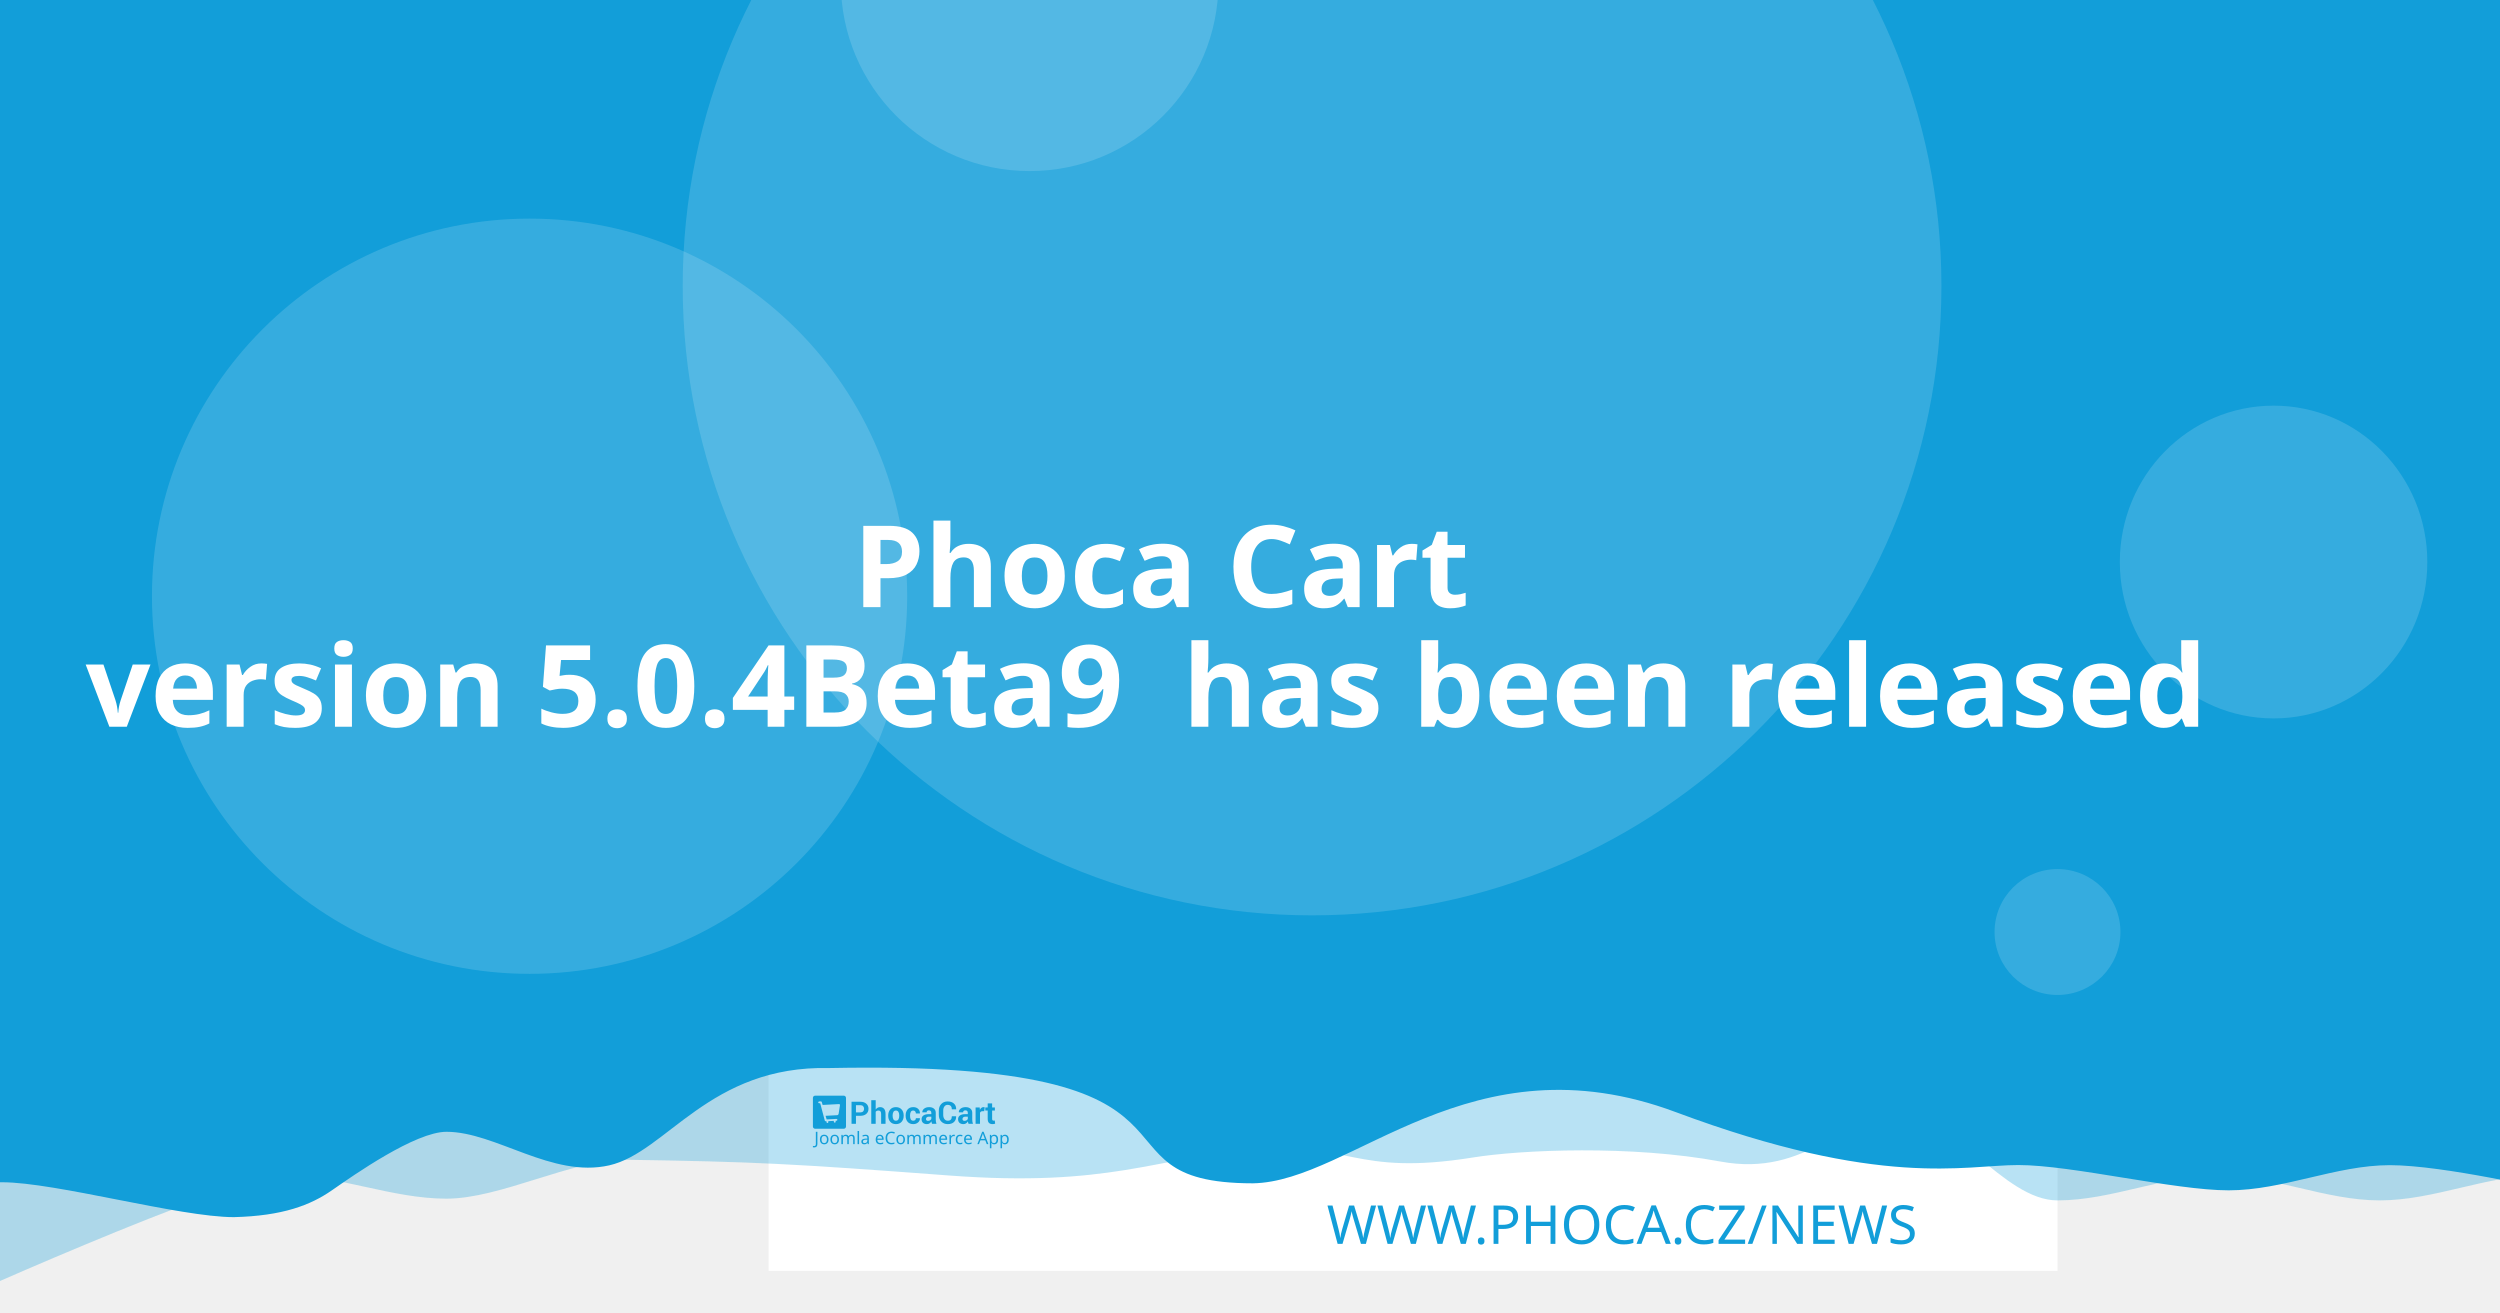
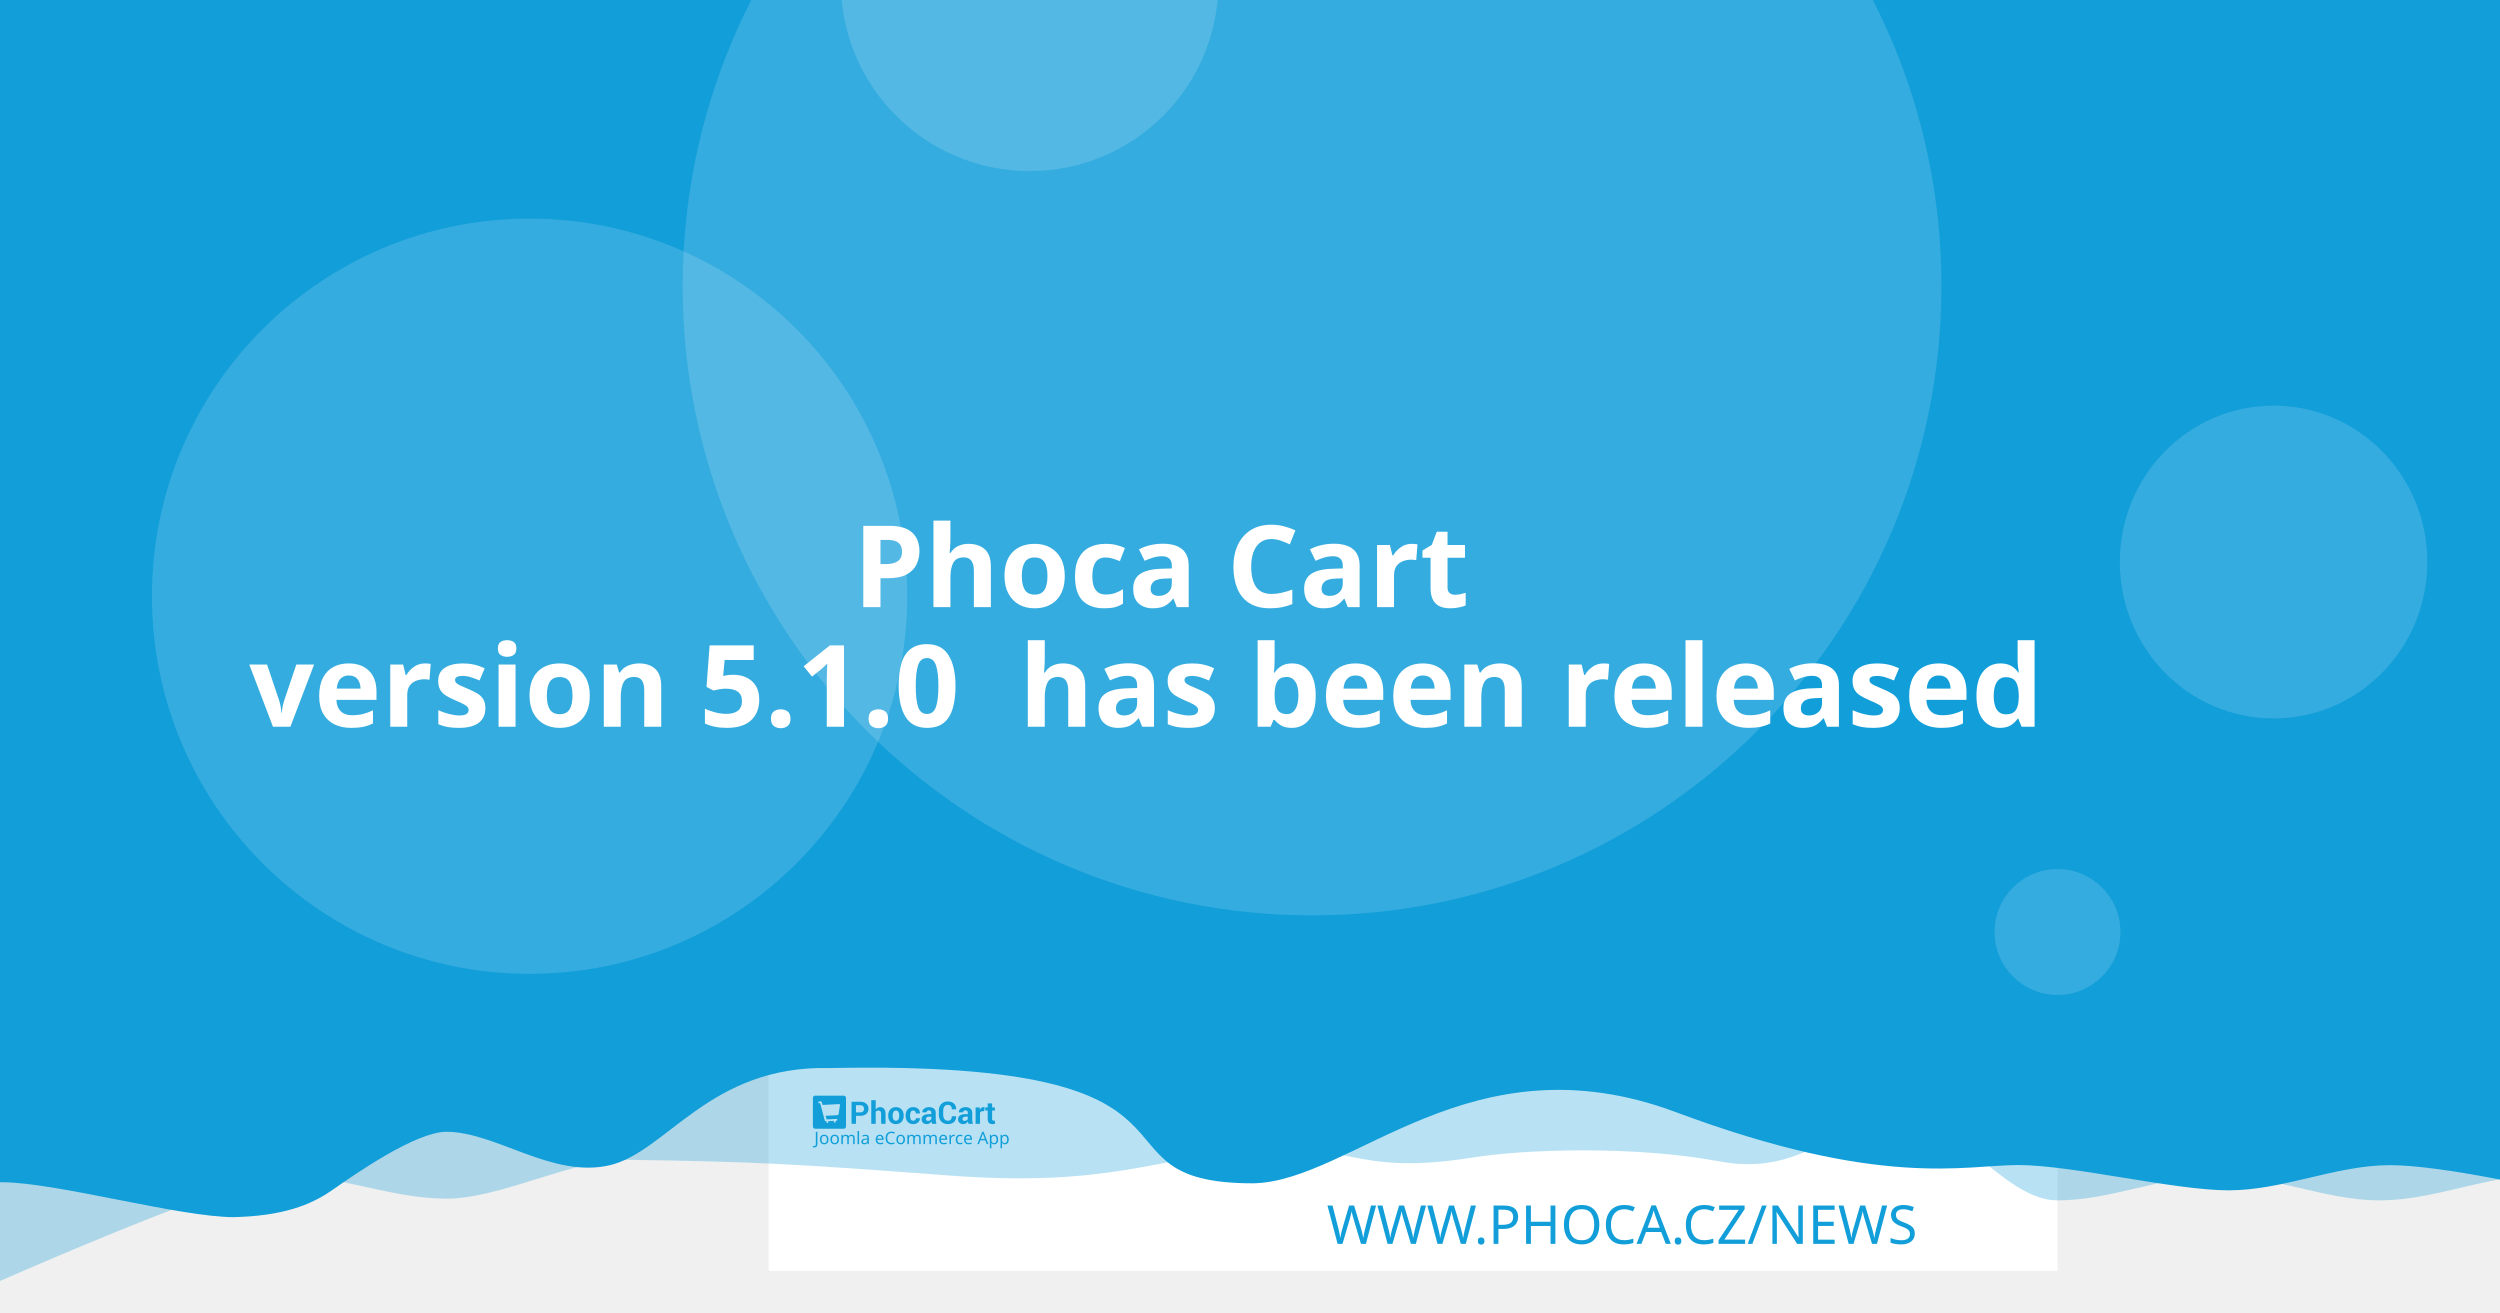
<svg xmlns="http://www.w3.org/2000/svg" width="1200" height="630" viewBox="0 0 1200 630" version="1.1" id="svg5">
  <defs id="defs2" />
  <g id="layer1">
    <path d="m 20.256,108.517 a 7.714,7.714 0 0 0 -7.714,7.714 v 97.981 a 7.714,7.714 0 0 0 7.714,7.714 h 97.976 a 7.714,7.714 0 0 0 7.714,-7.714 v -97.981 a 7.714,7.714 0 0 0 -7.714,-7.714 z m 19.435,19.56 c 0.714,-0.04 1.37,0.151 1.984,0.583 0.613,0.434 1.018,0.978 1.215,1.637 l 2.918,10.039 56.209,-2.948 c 1.002,-0.052 1.838,0.296 2.506,1.04 0.665,0.732 0.929,1.612 0.768,2.626 l -4.71,30.132 c -0.167,0.89 -0.688,1.809 -1.557,2.747 -0.869,0.95 -2.001,1.463 -3.38,1.537 l -39.707,2.079 3.671,12.389 33.562,-1.758 c 0.878,-0.049 1.633,0.215 2.28,0.783 0.632,0.583 0.971,1.312 1.019,2.19 0.046,0.878 -0.215,1.633 -0.783,2.28 -0.583,0.635 -1.312,0.974 -2.19,1.019 l -3.139,0.166 0.166,3.134 c 0.046,0.881 -0.215,1.638 -0.798,2.27 -0.571,0.647 -1.294,0.99 -2.174,1.034 -0.878,0.046 -1.635,-0.215 -2.27,-0.798 -0.647,-0.571 -0.984,-1.297 -1.03,-2.174 l -0.166,-3.134 -18.817,0.979 0.161,3.139 c 0.046,0.881 -0.212,1.638 -0.783,2.27 -0.583,0.647 -1.312,0.988 -2.19,1.034 -0.878,0.049 -1.633,-0.215 -2.28,-0.798 -0.635,-0.571 -0.974,-1.297 -1.019,-2.174 l -0.166,-3.139 -1.943,0.101 c -0.753,0.039 -1.441,-0.135 -2.079,-0.517 -0.623,-0.383 -1.068,-0.764 -1.341,-1.125 l -0.347,-0.613 -15.769,-59.624 -3.39,0.176 c -0.841,0.046 -1.586,-0.219 -2.245,-0.798 -0.659,-0.571 -1.009,-1.292 -1.055,-2.169 -0.046,-0.881 0.225,-1.635 0.824,-2.27 0.595,-0.647 1.308,-0.989 2.149,-1.034 z" style="fill:#ffffff;stroke-width:1.208;paint-order:stroke fill markers" id="path400" />
    <rect style="opacity:1;fill:#ffffff;stroke-width:6.042;stroke-linejoin:round;paint-order:stroke fill markers" id="rect723" width="618.676" height="618.676" x="368.924" y="-8.647" />
    <path id="rect4460" style="opacity:0.3;fill:#129ed9;fill-opacity:1;stroke-width:6.042;stroke-linejoin:round;paint-order:stroke fill markers" d="M 59.586,-3.814 H 1296.938 v 580.009 c 0,0 -51.556,-12.084 -77.334,-12.084 -25.778,0 -51.244,12.084 -77.335,12.084 -26.091,0 -51.556,-12.084 -77.334,-12.084 -25.778,0 -51.244,12.084 -77.335,12.084 -26.091,0 -50.615,-41.931 -76.393,-41.931 -25.778,0 -43.072,31.169 -85.504,23.256 -42.433,-7.913 -95.293,-5.729 -119.04,-1.869 -57.142,9.103 -59.508,-8.125 -105.573,-4.001 -46.065,4.124 -68.78,18.359 -145.373,12.602 -76.593,-5.757 -93.029,-6.595 -155.544,-7.578 -25.778,0 -59.826,18.693 -85.917,18.693 -26.091,0 -51.556,-11.254 -77.334,-11.254 -25.778,0 -172.338,66.428 -172.338,66.428 z" />
    <path id="rect4460-5" style="fill:#129ed9;fill-opacity:1;stroke-width:6.042;stroke-linejoin:round;paint-order:stroke fill markers" d="M -12.915,-8.647 H 1224.437 v 580.009 c 0,0 -51.556,-12.084 -77.334,-12.084 -25.778,0 -51.243,12.084 -77.334,12.084 -26.091,0 -75.228,-12.142 -101.006,-12.142 -25.778,0 -65.794,11.416 -164.408,-25.412 -98.613,-36.828 -155.373,33.433 -202.968,34.185 -85.545,-0.05 -3.558,-59.324 -203.248,-55.331 -57.687,-1.357 -78.127,40.433 -105.693,46.704 -27.566,6.271 -54.486,-16.105 -78.151,-16.105 -14.933,0 -44.462,20.77 -54.88,28.017 -10.418,7.247 -23.732,12.357 -47.124,12.95 -26.091,0 -85.565,-16.747 -111.343,-16.747 -25.778,0 -13.863,3.88 -13.863,3.88 z" />
    <circle style="opacity:0.15;fill:#ffffff;fill-opacity:1;stroke-width:6.042;stroke-linejoin:round;paint-order:stroke fill markers" id="path8376" cx="629.794" cy="137.279" r="302.088" />
    <text xml:space="preserve" style="font-style:normal;font-weight:normal;font-size:25.778px;line-height:1.25;font-family:sans-serif;fill:#129ed9;fill-opacity:1;stroke:none;stroke-width:1.208" x="953.817" y="597.071" id="text2910-3-7">
      <tspan id="tspan2908-6-5" x="953.817" y="597.071" style="font-style:normal;font-variant:normal;font-weight:300;font-stretch:normal;font-size:25.778px;font-family:Montserrat;-inkscape-font-specification:'Montserrat Light';text-align:end;text-anchor:end;fill:#129ed9;fill-opacity:1;stroke-width:1.208">WWW.PHOCA.CZ/NEWS</tspan>
    </text>
    <text xml:space="preserve" style="font-style:normal;font-variant:normal;font-weight:600;font-stretch:normal;font-size:54.666px;line-height:1.05;font-family:Rubik;-inkscape-font-specification:'Rubik Semi-Bold';fill:#ffffff;fill-opacity:1;stroke:none;stroke-width:1.577" x="600" y="234.034" id="text11252">
      <tspan x="600" y="234.034" id="tspan403" style="text-align:center;text-anchor:middle;stroke-width:1.577" />
      <tspan x="600" y="291.433" style="font-size:54.666px;text-align:center;text-anchor:middle;stroke-width:1.577" id="tspan444"> Phoca Cart</tspan>
-       <tspan x="600" y="348.833" id="tspan2906" style="font-size:54.666px;text-align:center;text-anchor:middle;stroke-width:1.577">version 5.0.4Beta9
+       <tspan x="600" y="348.833" id="tspan2906" style="font-size:54.666px;text-align:center;text-anchor:middle;stroke-width:1.577">version 5.1.0
 has been released</tspan>
      <tspan x="600" y="406.232" id="tspan1994" style="font-size:54.666px;stroke-width:1.577" />
    </text>
    <circle style="opacity:0.15;fill:#ffffff;fill-opacity:1;stroke-width:6.042;stroke-linejoin:round;paint-order:stroke fill markers" id="path8376-9" cx="254.196" cy="286.191" r="181.253" />
    <circle style="opacity:0.15;fill:#ffffff;fill-opacity:1;stroke-width:6.042;stroke-linejoin:round;paint-order:stroke fill markers" id="path8376-6" cx="494.235" cy="-8.506" r="90.626" />
    <ellipse style="opacity:0.15;fill:#ffffff;fill-opacity:1;stroke-width:7.442;stroke-linejoin:round;paint-order:stroke fill markers" id="path8376-6-2" cx="1091.315" cy="269.776" rx="73.793" ry="75.059" />
    <g id="g8950" transform="matrix(0.360172,0,0,0.360172,498.6223,396.4642)" style="fill:#129ed9;fill-opacity:1;stroke-width:3.355">
      <g id="g895" transform="translate(-301.0409,359.4151)" style="fill:#129ed9;fill-opacity:1;stroke-width:3.355">
        <g transform="matrix(1.3333,0,0,-1.3333,-75.59,850.15)" fill="#ffffff" image-rendering="optimizeQuality" id="g280" style="clip-rule:evenodd;fill:#129ed9;fill-opacity:1;stroke-width:8.934;shape-rendering:geometricPrecision">
          <path d="m 99.728,617.49 v -7.994 h -4.423 v 22.031 h 8.784 c 2.532,0 4.527,-0.646 5.979,-1.937 1.452,-1.291 2.181,-2.99 2.181,-5.097 0,-2.107 -0.729,-3.801 -2.181,-5.082 -1.452,-1.281 -3.446,-1.921 -5.979,-1.921 z m 0,3.408 h 4.361 c 1.23,0 2.165,0.336 2.801,1.002 0.635,0.671 0.951,1.523 0.951,2.561 0,1.059 -0.315,1.932 -0.946,2.623 -0.63,0.687 -1.566,1.033 -2.806,1.033 H 99.728 Z" id="path262" style="fill:#129ed9;fill-opacity:1;stroke-width:3.355" />
          <path d="m 119.45,623.79 c 0.517,0.749 1.147,1.327 1.891,1.746 0.749,0.418 1.576,0.63 2.485,0.63 1.705,0 3.043,-0.568 4.02,-1.704 0.971,-1.131 1.457,-2.887 1.457,-5.252 v -9.714 h -4.418 v 9.76 c 0,1.276 -0.227,2.174 -0.677,2.706 -0.445,0.532 -1.116,0.795 -2.005,0.795 -0.605,0 -1.137,-0.108 -1.602,-0.325 -0.465,-0.217 -0.847,-0.522 -1.152,-0.919 v -12.017 h -4.418 v 23.611 h 4.418 z" id="path264" style="fill:#129ed9;fill-opacity:1;stroke-width:3.355" />
          <path d="m 131.96,617.83 c 0,2.438 0.682,4.436 2.046,5.996 1.359,1.554 3.25,2.334 5.663,2.334 2.418,0 4.315,-0.774 5.689,-2.329 1.375,-1.549 2.062,-3.553 2.062,-6.001 v -0.32 c 0,-2.458 -0.687,-4.462 -2.051,-6.011 -1.369,-1.544 -3.261,-2.319 -5.674,-2.319 -2.418,0 -4.315,0.775 -5.684,2.319 -1.364,1.549 -2.051,3.553 -2.051,6.011 z m 4.408,-0.31 c 0,-1.487 0.264,-2.68 0.785,-3.584 0.527,-0.899 1.375,-1.348 2.542,-1.348 1.142,0 1.979,0.454 2.506,1.358 0.532,0.904 0.796,2.097 0.796,3.574 v 0.315 c 0,1.446 -0.269,2.629 -0.801,3.542 -0.537,0.914 -1.38,1.374 -2.527,1.374 -1.142,0 -1.979,-0.46 -2.506,-1.379 -0.532,-0.919 -0.796,-2.102 -0.796,-3.537 z" id="path266" style="fill:#129ed9;fill-opacity:1;stroke-width:3.355" />
          <path d="m 157.01,612.59 c 0.79,0 1.421,0.227 1.891,0.682 0.475,0.454 0.713,1.064 0.713,1.828 h 4.015 l 0.041,-0.093 c 0.041,-1.653 -0.579,-3.037 -1.871,-4.152 -1.287,-1.116 -2.883,-1.673 -4.79,-1.673 -2.439,0 -4.325,0.769 -5.648,2.314 -1.318,1.544 -1.979,3.522 -1.979,5.944 v 0.449 c 0,2.412 0.656,4.395 1.974,5.944 1.317,1.554 3.198,2.329 5.638,2.329 2.02,0 3.648,-0.573 4.883,-1.725 1.235,-1.151 1.835,-2.664 1.793,-4.539 l -0.031,-0.088 h -4.026 c 0,0.842 -0.233,1.544 -0.698,2.107 -0.46,0.558 -1.101,0.837 -1.922,0.837 -1.168,0 -1.995,-0.454 -2.475,-1.358 -0.476,-0.904 -0.718,-2.071 -0.718,-3.496 v -0.454 c 0,-1.456 0.243,-2.628 0.718,-3.522 0.48,-0.888 1.312,-1.332 2.491,-1.332" id="path268" style="fill:#129ed9;fill-opacity:1;stroke-width:3.355" />
          <path d="m 175.8,609.49 c -0.165,0.372 -0.305,0.764 -0.419,1.183 -0.119,0.413 -0.202,0.837 -0.248,1.27 -0.455,-0.8 -1.054,-1.456 -1.798,-1.978 -0.739,-0.521 -1.628,-0.785 -2.656,-0.785 -1.715,0 -3.038,0.439 -3.963,1.322 -0.93,0.883 -1.395,2.086 -1.395,3.604 0,1.606 0.62,2.845 1.855,3.729 1.235,0.883 3.038,1.322 5.41,1.322 h 2.47 v 1.301 c 0,0.785 -0.207,1.394 -0.62,1.828 -0.413,0.434 -1.023,0.651 -1.834,0.651 -0.713,0 -1.266,-0.175 -1.653,-0.522 -0.393,-0.346 -0.584,-0.826 -0.584,-1.446 l -4.268,0.016 -0.016,0.093 c -0.072,1.379 0.527,2.572 1.798,3.579 1.271,1.002 2.946,1.503 5.013,1.503 1.958,0 3.545,-0.496 4.769,-1.492 1.22,-0.992 1.829,-2.406 1.829,-4.24 v -6.76 c 0,-0.769 0.062,-1.492 0.176,-2.164 0.119,-0.676 0.299,-1.348 0.553,-2.014 z m -4.046,2.943 c 0.78,0 1.468,0.191 2.077,0.574 0.605,0.382 1.013,0.826 1.225,1.332 v 2.308 h -2.47 c -0.935,0 -1.648,-0.232 -2.134,-0.702 -0.481,-0.47 -0.724,-1.033 -0.724,-1.699 0,-0.542 0.181,-0.981 0.542,-1.312 0.367,-0.336 0.858,-0.501 1.483,-0.501" id="path270" style="fill:#129ed9;fill-opacity:1;stroke-width:3.355" />
          <path d="m 199.84,617.01 0.031,-0.088 c 0.041,-2.37 -0.682,-4.25 -2.17,-5.645 -1.488,-1.394 -3.555,-2.091 -6.201,-2.091 -2.656,0 -4.811,0.852 -6.464,2.556 -1.653,1.704 -2.486,3.894 -2.486,6.579 v 4.369 c 0,2.67 0.812,4.86 2.424,6.574 1.617,1.715 3.715,2.572 6.299,2.572 2.723,0 4.852,-0.697 6.386,-2.097 1.535,-1.399 2.284,-3.305 2.243,-5.717 l -0.031,-0.088 h -4.299 c 0,1.451 -0.346,2.561 -1.044,3.336 -0.698,0.769 -1.783,1.157 -3.255,1.157 -1.323,0 -2.372,-0.537 -3.147,-1.606 -0.78,-1.074 -1.168,-2.438 -1.168,-4.1 v -4.39 c 0,-1.683 0.408,-3.057 1.225,-4.131 0.822,-1.069 1.922,-1.606 3.317,-1.606 1.38,0 2.403,0.372 3.064,1.11 0.661,0.744 0.992,1.844 0.992,3.305 z" id="path272" style="fill:#129ed9;fill-opacity:1;stroke-width:3.355" />
          <path d="m 212.27,609.49 c -0.165,0.372 -0.305,0.764 -0.419,1.183 -0.119,0.413 -0.202,0.837 -0.248,1.27 -0.455,-0.8 -1.054,-1.456 -1.798,-1.978 -0.739,-0.521 -1.628,-0.785 -2.656,-0.785 -1.716,0 -3.038,0.439 -3.963,1.322 -0.93,0.883 -1.395,2.086 -1.395,3.604 0,1.606 0.62,2.845 1.855,3.729 1.235,0.883 3.039,1.322 5.41,1.322 h 2.47 v 1.301 c 0,0.785 -0.207,1.394 -0.62,1.828 -0.413,0.434 -1.023,0.651 -1.834,0.651 -0.713,0 -1.266,-0.175 -1.654,-0.522 -0.393,-0.346 -0.584,-0.826 -0.584,-1.446 l -4.268,0.016 -0.016,0.093 c -0.072,1.379 0.527,2.572 1.798,3.579 1.271,1.002 2.945,1.503 5.013,1.503 1.958,0 3.545,-0.496 4.769,-1.492 1.22,-0.992 1.829,-2.406 1.829,-4.24 v -6.76 c 0,-0.769 0.062,-1.492 0.176,-2.164 0.119,-0.676 0.3,-1.348 0.553,-2.014 z m -4.046,2.943 c 0.78,0 1.468,0.191 2.077,0.574 0.605,0.382 1.013,0.826 1.224,1.332 v 2.308 h -2.47 c -0.935,0 -1.649,-0.232 -2.134,-0.702 -0.481,-0.47 -0.723,-1.033 -0.723,-1.699 0,-0.542 0.181,-0.981 0.542,-1.312 0.367,-0.336 0.858,-0.501 1.483,-0.501" id="path274" style="fill:#129ed9;fill-opacity:1;stroke-width:3.355" />
          <path d="m 227.92,622.06 -1.617,0.046 c -0.656,0 -1.199,-0.134 -1.623,-0.408 -0.423,-0.274 -0.744,-0.656 -0.966,-1.152 v -11.052 h -4.408 v 16.36 h 4.103 l 0.196,-2.422 c 0.382,0.857 0.883,1.528 1.494,2.009 0.61,0.48 1.312,0.723 2.108,0.723 0.223,0 0.429,-0.015 0.615,-0.052 0.186,-0.036 0.377,-0.077 0.568,-0.129 z" id="path276" style="fill:#129ed9;fill-opacity:1;stroke-width:3.355" />
          <path d="m 235.83,629.86 v -4.007 h 2.754 v -3.099 H 235.83 v -8.33 c 0,-0.635 0.129,-1.09 0.393,-1.363 0.263,-0.274 0.615,-0.408 1.059,-0.408 0.232,0 0.434,0.01 0.599,0.036 0.166,0.026 0.362,0.072 0.579,0.129 l 0.383,-3.181 c -0.445,-0.155 -0.878,-0.268 -1.302,-0.341 -0.424,-0.078 -0.884,-0.114 -1.38,-0.114 -1.524,0 -2.697,0.418 -3.519,1.255 -0.822,0.837 -1.235,2.159 -1.235,3.977 v 8.34 h -2.392 v 3.099 h 2.392 v 4.007 z" id="path278" style="fill:#129ed9;fill-opacity:1;stroke-width:3.355" />
        </g>
        <g fill="#ffffff" fill-rule="evenodd" image-rendering="optimizeQuality" stroke-width="1.934" aria-label="Joomla eCommerce App" id="g318" style="clip-rule:evenodd;fill:#129ed9;fill-opacity:1;shape-rendering:geometricPrecision">
          <path d="M 1.704,69 Q 1.151,69 0.736,68.908 0.321,68.839 -0.002,68.7 v -1.752 q 0.369,0.092 0.784,0.161 0.415,0.069 0.876,0.069 0.576,0 1.083,-0.231 0.53,-0.231 0.853,-0.807 0.323,-0.576 0.323,-1.614 v -16.368 h 2.075 v 16.206 q 0,2.374 -1.176,3.504 -1.176,1.13 -3.112,1.13 z" id="path282" style="fill:#129ed9;fill-opacity:1;stroke-width:1.934" />
          <path d="m 20.792,58.419 q 0,3.066 -1.568,4.749 -1.545,1.683 -4.196,1.683 -1.637,0 -2.928,-0.738 -1.268,-0.761 -2.006,-2.19 -0.738,-1.452 -0.738,-3.504 0,-3.066 1.545,-4.726 1.545,-1.66 4.196,-1.66 1.683,0 2.951,0.761 1.291,0.738 2.006,2.167 0.738,1.406 0.738,3.458 z m -9.336,0 q 0,2.19 0.853,3.481 0.876,1.268 2.766,1.268 1.867,0 2.743,-1.268 0.876,-1.291 0.876,-3.481 0,-2.19 -0.876,-3.435 -0.876,-1.245 -2.766,-1.245 -1.89,0 -2.743,1.245 -0.853,1.245 -0.853,3.435 z" id="path284" style="fill:#129ed9;fill-opacity:1;stroke-width:1.934" />
          <path d="m 34.739,58.419 q 0,3.066 -1.568,4.749 -1.545,1.683 -4.196,1.683 -1.637,0 -2.928,-0.738 -1.268,-0.761 -2.006,-2.19 -0.738,-1.452 -0.738,-3.504 0,-3.066 1.545,-4.726 1.545,-1.66 4.196,-1.66 1.683,0 2.951,0.761 1.291,0.738 2.006,2.167 0.738,1.406 0.738,3.458 z m -9.336,0 q 0,2.19 0.853,3.481 0.876,1.268 2.766,1.268 1.867,0 2.743,-1.268 0.876,-1.291 0.876,-3.481 0,-2.19 -0.876,-3.435 -0.876,-1.245 -2.766,-1.245 -1.89,0 -2.743,1.245 -0.853,1.245 -0.853,3.435 z" id="path286" style="fill:#129ed9;fill-opacity:1;stroke-width:1.934" />
          <path d="m 51.499,52.033 q 2.098,0 3.135,1.083 1.037,1.06 1.037,3.458 V 64.62 H 53.666 v -7.953 q 0,-2.928 -2.513,-2.928 -1.798,0 -2.582,1.037 -0.761,1.037 -0.761,3.02 V 64.62 h -2.006 v -7.953 q 0,-2.928 -2.536,-2.928 -1.867,0 -2.582,1.153 -0.715,1.153 -0.715,3.32 v 6.409 h -2.029 v -12.356 h 1.637 l 0.3,1.683 h 0.115 q 0.576,-0.968 1.545,-1.429 0.991,-0.484 2.098,-0.484 2.905,0 3.781,2.075 h 0.115 q 0.622,-1.06 1.683,-1.568 1.083,-0.507 2.282,-0.507 z" id="path288" style="fill:#129ed9;fill-opacity:1;stroke-width:1.934" />
          <path d="M 61.527,64.62 H 59.498 V 47.1 h 2.029 z" id="path290" style="fill:#129ed9;fill-opacity:1;stroke-width:1.934" />
          <path d="m 70.126,52.056 q 2.259,0 3.343,0.991 1.083,0.991 1.083,3.158 v 8.414 h -1.475 l -0.392,-1.752 h -0.092 q -0.807,1.014 -1.706,1.498 -0.876,0.484 -2.444,0.484 -1.683,0 -2.789,-0.876 -1.107,-0.899 -1.107,-2.789 0,-1.844 1.452,-2.836 1.452,-1.014 4.472,-1.107 l 2.098,-0.069 v -0.738 q 0,-1.545 -0.669,-2.144 -0.669,-0.599 -1.89,-0.599 -0.968,0 -1.844,0.3 -0.876,0.277 -1.637,0.645 l -0.622,-1.522 q 0.807,-0.438 1.913,-0.738 1.107,-0.323 2.305,-0.323 z m 0.599,6.593 q -2.305,0.092 -3.204,0.738 -0.876,0.645 -0.876,1.821 0,1.037 0.622,1.522 0.645,0.484 1.637,0.484 1.568,0 2.605,-0.853 1.037,-0.876 1.037,-2.674 v -1.107 z" id="path292" style="fill:#129ed9;fill-opacity:1;stroke-width:1.934" />
          <path d="m 89.144,52.033 q 1.591,0 2.72,0.692 1.153,0.692 1.752,1.96 0.622,1.245 0.622,2.928 v 1.222 h -8.46 q 0.046,2.098 1.06,3.204 1.037,1.083 2.882,1.083 1.176,0 2.075,-0.207 0.922,-0.231 1.89,-0.645 v 1.775 q -0.945,0.415 -1.867,0.599 -0.922,0.207 -2.19,0.207 -1.752,0 -3.112,-0.715 -1.337,-0.715 -2.098,-2.121 -0.738,-1.429 -0.738,-3.481 0,-2.029 0.669,-3.481 0.692,-1.452 1.913,-2.236 1.245,-0.784 2.882,-0.784 z m -0.023,1.66 q -1.452,0 -2.305,0.945 -0.83,0.922 -0.991,2.582 h 6.293 q -0.023,-1.568 -0.738,-2.536 -0.715,-0.991 -2.259,-0.991 z" id="path294" style="fill:#129ed9;fill-opacity:1;stroke-width:1.934" />
          <path d="m 104.71,49.751 q -2.651,0 -4.173,1.775 -1.522,1.775 -1.522,4.864 0,3.066 1.406,4.864 1.429,1.775 4.265,1.775 1.083,0 2.052,-0.184 0.968,-0.184 1.89,-0.461 v 1.798 q -0.922,0.346 -1.913,0.507 -0.968,0.161 -2.328,0.161 -2.513,0 -4.196,-1.037 -1.683,-1.037 -2.536,-2.951 -0.83,-1.913 -0.83,-4.495 0,-2.49 0.899,-4.38 0.922,-1.913 2.697,-2.974 1.775,-1.083 4.311,-1.083 2.605,0 4.541,0.968 l -0.83,1.752 q -0.761,-0.346 -1.706,-0.622 -0.922,-0.277 -2.029,-0.277 z" id="path296" style="fill:#129ed9;fill-opacity:1;stroke-width:1.934" />
          <path d="m 122.69,58.419 q 0,3.066 -1.568,4.749 -1.545,1.683 -4.196,1.683 -1.637,0 -2.928,-0.738 -1.268,-0.761 -2.006,-2.19 -0.738,-1.452 -0.738,-3.504 0,-3.066 1.545,-4.726 1.545,-1.66 4.196,-1.66 1.683,0 2.951,0.761 1.291,0.738 2.006,2.167 0.738,1.406 0.738,3.458 z m -9.336,0 q 0,2.19 0.853,3.481 0.876,1.268 2.766,1.268 1.867,0 2.743,-1.268 0.876,-1.291 0.876,-3.481 0,-2.19 -0.876,-3.435 -0.876,-1.245 -2.766,-1.245 -1.89,0 -2.743,1.245 -0.853,1.245 -0.853,3.435 z" id="path298" style="fill:#129ed9;fill-opacity:1;stroke-width:1.934" />
          <path d="m 139.45,52.033 q 2.098,0 3.135,1.083 1.037,1.06 1.037,3.458 V 64.62 h -2.006 v -7.953 q 0,-2.928 -2.513,-2.928 -1.798,0 -2.582,1.037 -0.761,1.037 -0.761,3.02 V 64.62 h -2.006 v -7.953 q 0,-2.928 -2.536,-2.928 -1.867,0 -2.582,1.153 -0.715,1.153 -0.715,3.32 v 6.409 h -2.029 v -12.356 h 1.637 l 0.3,1.683 h 0.115 q 0.576,-0.968 1.545,-1.429 0.991,-0.484 2.098,-0.484 2.905,0 3.781,2.075 h 0.115 q 0.622,-1.06 1.683,-1.568 1.083,-0.507 2.282,-0.507 z" id="path300" style="fill:#129ed9;fill-opacity:1;stroke-width:1.934" />
          <path d="m 161,52.033 q 2.098,0 3.135,1.083 1.037,1.06 1.037,3.458 V 64.62 h -2.006 v -7.953 q 0,-2.928 -2.513,-2.928 -1.798,0 -2.582,1.037 -0.761,1.037 -0.761,3.02 V 64.62 h -2.006 v -7.953 q 0,-2.928 -2.536,-2.928 -1.867,0 -2.582,1.153 -0.715,1.153 -0.715,3.32 v 6.409 h -2.029 v -12.356 h 1.637 l 0.3,1.683 h 0.115 q 0.576,-0.968 1.545,-1.429 0.991,-0.484 2.098,-0.484 2.905,0 3.781,2.075 h 0.115 q 0.622,-1.06 1.683,-1.568 1.083,-0.507 2.282,-0.507 z" id="path302" style="fill:#129ed9;fill-opacity:1;stroke-width:1.934" />
          <path d="m 173.77,52.033 q 1.591,0 2.72,0.692 1.153,0.692 1.752,1.96 0.622,1.245 0.622,2.928 v 1.222 h -8.46 q 0.046,2.098 1.06,3.204 1.037,1.083 2.882,1.083 1.176,0 2.075,-0.207 0.922,-0.231 1.89,-0.645 v 1.775 q -0.945,0.415 -1.867,0.599 -0.922,0.207 -2.19,0.207 -1.752,0 -3.112,-0.715 -1.337,-0.715 -2.098,-2.121 -0.738,-1.429 -0.738,-3.481 0,-2.029 0.669,-3.481 0.692,-1.452 1.913,-2.236 1.245,-0.784 2.882,-0.784 z m -0.023,1.66 q -1.452,0 -2.305,0.945 -0.83,0.922 -0.991,2.582 h 6.293 q -0.023,-1.568 -0.738,-2.536 -0.715,-0.991 -2.259,-0.991 z" id="path304" style="fill:#129ed9;fill-opacity:1;stroke-width:1.934" />
          <path d="m 187.76,52.033 q 0.346,0 0.738,0.046 0.415,0.023 0.715,0.092 l -0.254,1.867 q -0.3,-0.069 -0.669,-0.115 -0.346,-0.046 -0.669,-0.046 -0.945,0 -1.775,0.53 -0.83,0.507 -1.337,1.452 -0.484,0.922 -0.484,2.167 v 6.593 h -2.029 v -12.356 h 1.66 l 0.231,2.259 h 0.092 q 0.599,-1.014 1.545,-1.752 0.945,-0.738 2.236,-0.738 z" id="path306" style="fill:#129ed9;fill-opacity:1;stroke-width:1.934" />
          <path d="m 196.02,64.851 q -1.637,0 -2.928,-0.669 -1.268,-0.669 -2.006,-2.075 -0.715,-1.406 -0.715,-3.596 0,-2.282 0.761,-3.712 0.761,-1.429 2.052,-2.098 1.314,-0.669 2.974,-0.669 0.945,0 1.821,0.207 0.876,0.184 1.429,0.461 l -0.622,1.683 q -0.553,-0.207 -1.291,-0.392 -0.738,-0.184 -1.383,-0.184 -3.642,0 -3.642,4.68 0,2.236 0.876,3.435 0.899,1.176 2.651,1.176 1.014,0 1.775,-0.207 0.784,-0.207 1.429,-0.507 v 1.798 q -0.622,0.323 -1.383,0.484 -0.738,0.184 -1.798,0.184 z" id="path308" style="fill:#129ed9;fill-opacity:1;stroke-width:1.934" />
          <path d="m 206.9,52.033 q 1.591,0 2.72,0.692 1.153,0.692 1.752,1.96 0.622,1.245 0.622,2.928 v 1.222 h -8.46 q 0.046,2.098 1.06,3.204 1.037,1.083 2.882,1.083 1.176,0 2.075,-0.207 0.922,-0.231 1.89,-0.645 v 1.775 q -0.945,0.415 -1.867,0.599 -0.922,0.207 -2.19,0.207 -1.752,0 -3.112,-0.715 -1.337,-0.715 -2.098,-2.121 -0.738,-1.429 -0.738,-3.481 0,-2.029 0.669,-3.481 0.692,-1.452 1.913,-2.236 1.245,-0.784 2.882,-0.784 z m -0.023,1.66 q -1.452,0 -2.305,0.945 -0.83,0.922 -0.991,2.582 h 6.293 q -0.023,-1.568 -0.738,-2.536 -0.715,-0.991 -2.259,-0.991 z" id="path310" style="fill:#129ed9;fill-opacity:1;stroke-width:1.934" />
          <path d="m 231.73,64.62 -1.983,-5.095 h -6.524 l -1.96,5.095 h -2.098 l 6.432,-16.529 h 1.867 l 6.409,16.529 z m -4.449,-11.918 q -0.069,-0.184 -0.231,-0.669 -0.161,-0.484 -0.323,-0.991 -0.138,-0.53 -0.231,-0.807 -0.161,0.715 -0.369,1.406 -0.207,0.669 -0.346,1.06 l -1.867,4.979 h 5.21 z" id="path312" style="fill:#129ed9;fill-opacity:1;stroke-width:1.934" />
          <path d="m 241.73,52.033 q 2.282,0 3.665,1.591 1.406,1.591 1.406,4.795 0,3.158 -1.406,4.795 -1.383,1.637 -3.688,1.637 -1.429,0 -2.374,-0.53 -0.922,-0.553 -1.452,-1.268 h -0.138 q 0.046,0.392 0.092,0.991 0.046,0.599 0.046,1.037 v 5.072 h -2.029 v -17.889 h 1.66 l 0.277,1.683 h 0.092 q 0.553,-0.807 1.452,-1.36 0.899,-0.553 2.397,-0.553 z m -0.369,1.706 q -1.89,0 -2.674,1.06 -0.761,1.06 -0.807,3.227 v 0.392 q 0,2.282 0.738,3.527 0.761,1.222 2.789,1.222 1.13,0 1.844,-0.622 0.738,-0.622 1.083,-1.683 0.369,-1.083 0.369,-2.467 0,-2.121 -0.83,-3.389 -0.807,-1.268 -2.513,-1.268 z" id="path314" style="fill:#129ed9;fill-opacity:1;stroke-width:1.934" />
          <path d="m 255.91,52.033 q 2.282,0 3.665,1.591 1.406,1.591 1.406,4.795 0,3.158 -1.406,4.795 -1.383,1.637 -3.688,1.637 -1.429,0 -2.374,-0.53 -0.922,-0.553 -1.452,-1.268 h -0.138 q 0.046,0.392 0.092,0.991 0.046,0.599 0.046,1.037 v 5.072 h -2.029 v -17.889 h 1.66 l 0.277,1.683 h 0.092 q 0.553,-0.807 1.452,-1.36 0.899,-0.553 2.397,-0.553 z m -0.369,1.706 q -1.89,0 -2.674,1.06 -0.761,1.06 -0.807,3.227 v 0.392 q 0,2.282 0.738,3.527 0.761,1.222 2.789,1.222 1.13,0 1.844,-0.622 0.738,-0.622 1.083,-1.683 0.369,-1.083 0.369,-2.467 0,-2.121 -0.83,-3.389 -0.807,-1.268 -2.513,-1.268 z" id="path316" style="fill:#129ed9;fill-opacity:1;stroke-width:1.934" />
        </g>
        <path d="M 3,0 A 3,3 0 0 0 0,3 v 38.107 a 3,3 0 0 0 3,3 h 38.105 a 3,3 0 0 0 3,-3 V 3 a 3,3 0 0 0 -3,-3 z m 7.559,7.607 c 0.278,-0.015 0.533,0.059 0.771,0.227 0.239,0.169 0.396,0.38 0.473,0.637 l 1.135,3.904 21.861,-1.147 c 0.39,-0.02 0.715,0.115 0.975,0.404 0.259,0.285 0.361,0.627 0.299,1.022 l -1.832,11.719 c -0.065,0.346 -0.268,0.703 -0.605,1.068 -0.338,0.37 -0.778,0.569 -1.315,0.598 l -15.443,0.809 1.428,4.818 13.053,-0.684 c 0.341,-0.019 0.635,0.084 0.887,0.305 0.246,0.227 0.378,0.51 0.396,0.852 0.018,0.341 -0.084,0.635 -0.305,0.887 -0.227,0.247 -0.51,0.379 -0.852,0.396 l -1.221,0.064 0.064,1.219 c 0.018,0.343 -0.084,0.637 -0.311,0.883 -0.222,0.252 -0.503,0.385 -0.846,0.402 -0.341,0.018 -0.636,-0.084 -0.883,-0.311 -0.252,-0.222 -0.383,-0.504 -0.4,-0.846 l -0.064,-1.219 -7.318,0.381 0.062,1.221 c 0.018,0.343 -0.083,0.637 -0.305,0.883 -0.227,0.252 -0.51,0.384 -0.852,0.402 -0.341,0.019 -0.635,-0.084 -0.887,-0.311 -0.247,-0.222 -0.379,-0.504 -0.396,-0.846 l -0.064,-1.221 -0.756,0.039 c -0.293,0.015 -0.561,-0.052 -0.809,-0.201 -0.242,-0.149 -0.415,-0.297 -0.521,-0.438 l -0.135,-0.238 -6.133,-23.189 -1.318,0.068 C 8.066,10.184 7.776,10.082 7.52,9.856 7.263,9.634 7.127,9.354 7.11,9.012 7.092,8.67 7.197,8.377 7.43,8.13 7.661,7.878 7.939,7.745 8.266,7.727 Z" fill="#ffffff" style="fill:#129ed9;fill-opacity:1;stroke-width:8.934;paint-order:stroke fill markers" id="path334" />
      </g>
    </g>
    <circle style="opacity:0.15;fill:#ffffff;fill-opacity:1;stroke-width:6.042;stroke-linejoin:round;paint-order:stroke fill markers" id="path8376-6-2-1" cx="987.6" cy="447.37" r="30.209" />
  </g>
</svg>
